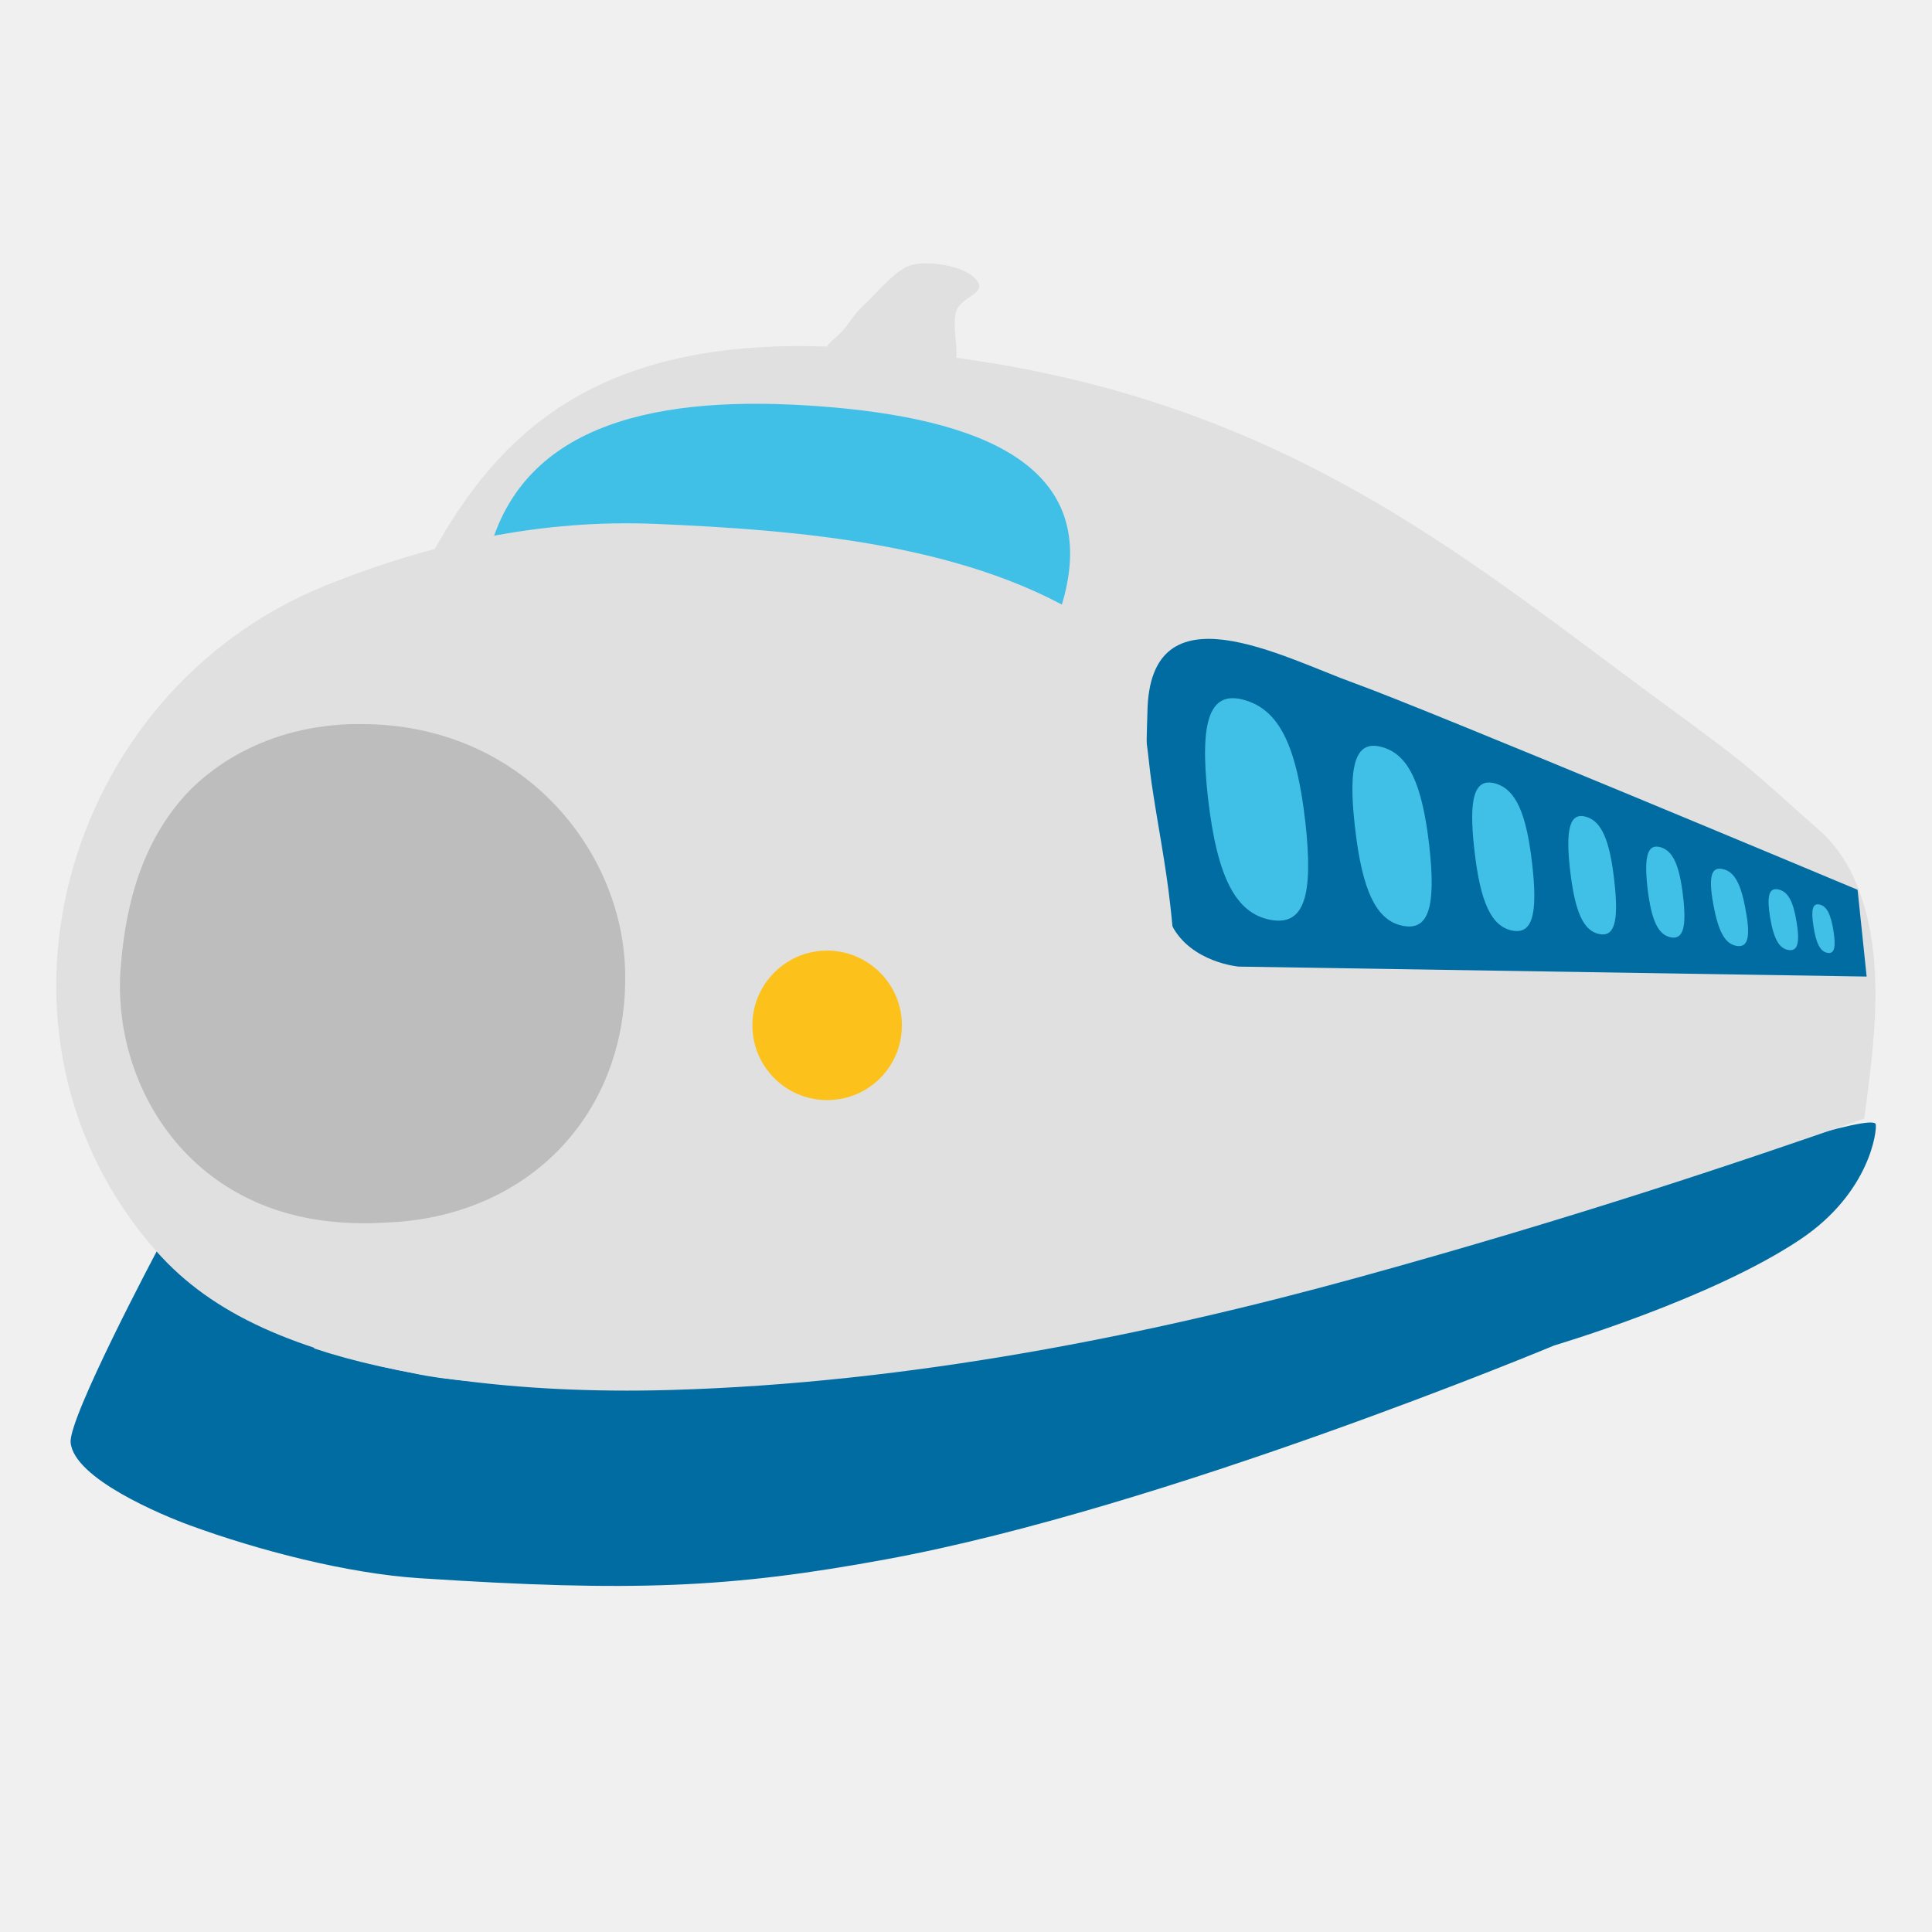
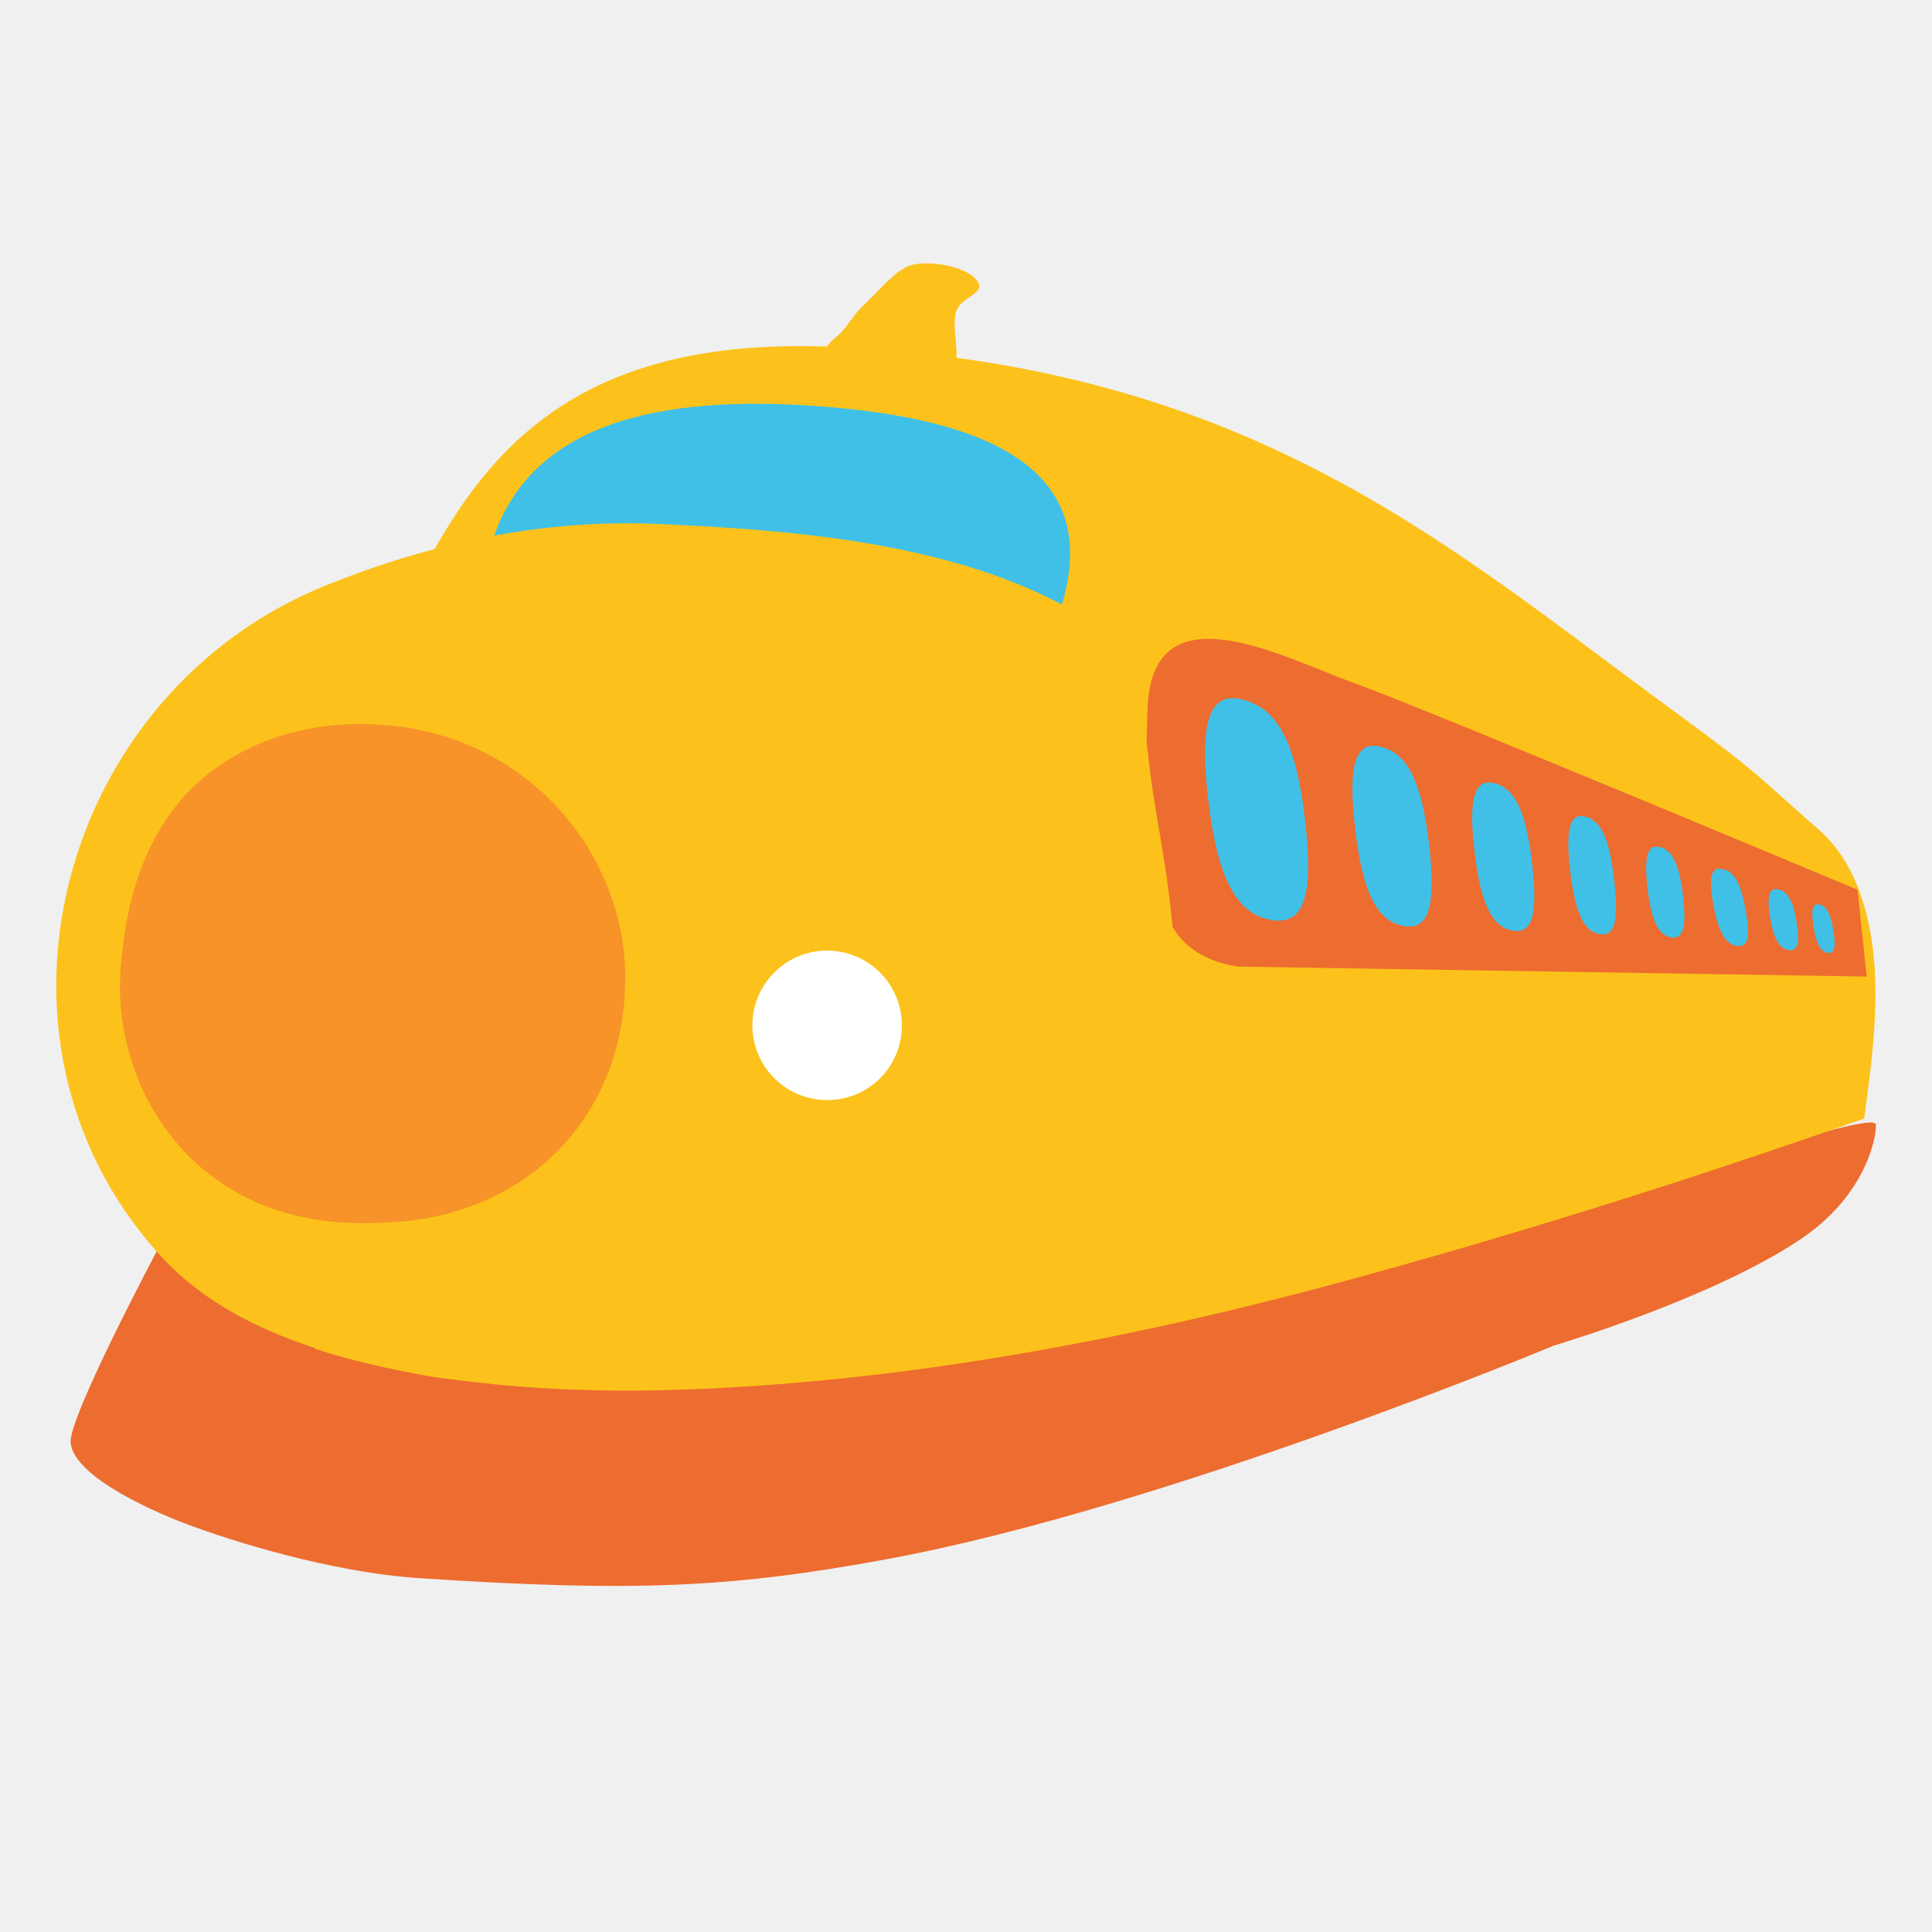
- <svg xmlns="http://www.w3.org/2000/svg" xmlns:xlink="http://www.w3.org/1999/xlink" width="128" height="128" style="enable-background:new 0 0 128 128;">
+ <svg xmlns="http://www.w3.org/2000/svg" xmlns:xlink="http://www.w3.org/1999/xlink" width="128" height="128" style="enable-background:new 0 0 128 128;" version="1.1" id="svg23">
+   <defs id="defs23" />
  <g id="图层_1">
-     <g>
-       <g>
-         <g>
-           <defs>
+     <g id="g8">
+       <g id="g7">
+         <g id="g5">
+           <defs id="defs1">
            <path id="SVGID_1_" d="M326.32,44.09c-5.94-4.09-11.99-8.01-18.1-11.84c-9.49-5.93-19.37-12.32-30.52-14.49 c-6.85-1.34-15.55-1.26-22.19,1.23c-4.4,1.65-8.53,4.3-11.65,7.84c-5.57,6.34-8.97,13.68-11.79,21.57 c-3.93,11.03-13.59,15.02-19.35,24.84c-2.57,4.4-3.86,12.1-3.42,17.22c1.97,22.61,36,23.19,50.82,20.66 c7.64-1.3,15.65-5.17,19.33-7.53c8.32-5.35,14.6-12.75,14.6-12.75l35.45-34.9c0,0,0-5.12,0-6.9 C329.49,45.32,326.32,44.09,326.32,44.09z" />
          </defs>
-           <use style="overflow:visible;fill:#EEEEEE;" xlink:href="#SVGID_1_" />
+           <use style="overflow:visible;fill:#EEEEEE;" xlink:href="#SVGID_1_" id="use1" />
          <clipPath id="SVGID_2_">
-             <use style="overflow:visible;" xlink:href="#SVGID_1_" />
+             <use style="overflow:visible;" xlink:href="#SVGID_1_" id="use2" />
          </clipPath>
-           <path d="M304.55,54.72c0,2.48-1.28,4.89-3,5.42l-2.08,0.63 c-2.23,0.68-4.3-1.41-4.3-4.74V43.06c0-3.33,2.07-5.27,4.3-4.44l2.08,0.78c1.72,0.65,3,3.16,3,5.64V54.72z M314.15,46.7 c0-1.77-0.79-3.47-1.85-3.78l-1.23-0.38c-1.25-0.37-2.37,1.07-2.37,3.24v8.47c0,2.17,1.11,3.66,2.37,3.35l1.23-0.3 c1.05-0.26,1.85-1.9,1.85-3.68V46.7z M319.9,47.45c0-1.3-0.5-2.5-1.17-2.68l-0.78-0.2c-0.8-0.21-1.53,0.92-1.53,2.52v6.28 c0,1.61,0.72,2.64,1.53,2.33l0.78-0.31c0.67-0.27,1.17-1.53,1.17-2.84V47.45z M323.29,47.81c0-1.01-0.3-1.91-0.68-2.02 l-0.44-0.12c-0.45-0.12-0.84,0.75-0.84,1.92v4.6c0,1.18,0.39,1.99,0.84,1.81l0.44-0.18c0.38-0.15,0.68-1.1,0.68-2.1V47.81z M325.43,48.03c0-0.82-0.19-1.54-0.45-1.61l-0.29-0.08c-0.28-0.07-0.52,0.62-0.52,1.56v3.62c0,0.93,0.24,1.6,0.52,1.49 l0.29-0.12c0.25-0.1,0.45-0.85,0.45-1.67V48.03z M327.23,48.23c0-0.65-0.13-1.22-0.32-1.27l-0.2-0.06 c-0.2-0.06-0.37,0.49-0.37,1.23V51c0,0.73,0.17,1.26,0.37,1.17l0.2-0.09c0.19-0.08,0.32-0.67,0.32-1.32V48.23z" style="clip-path:url(#SVGID_2_);fill:#40C0E7;" />
-           <path d="M209.9,89.45c0,0,3.75,7.89,15.78,11.24 c12.03,3.35,29.38,4.53,39.64-0.59c10.25-5.13,30.37-19.92,30.37-19.92l34.12-26.62v3.55L287.4,98.91 c0,0-13.01,13.61-28.4,13.61c-15.38,0-29.21,0.85-37.47-3.75C205.96,100.09,209.9,89.45,209.9,89.45z" style="clip-path:url(#SVGID_2_);fill:#78A3AD;" />
-           <path d="M332.08,51.95c-0.25-0.12-0.73-0.14-1.06-0.06c0,0-0.11,0.07-0.3,0.21 c-0.11,0.01-0.22,0-0.31,0.02c-0.22,0.06-22.6,16.63-42.95,32.84c-19.7,15.69-38.24,20.11-60.12,14.34 c-14.82-3.91-17.49-11.44-17.85-15.22c0.02-0.15,0.04-0.27,0.04-0.31c0.03-0.15-0.03-0.28-0.08-0.41 c-0.02-0.87,0.07-1.44,0.08-1.54c0.08-0.41-0.19-0.8-0.6-0.88c-0.41-0.08-0.8,0.18-0.88,0.6c-0.01,0.03-0.17,0.93-0.05,2.33 c-0.22,2.16-0.43,13.74,18.95,18.85c22.39,5.91,41.5,1.6,61.45-14.62c21.39-17.38,43.3-35.74,43.53-35.8 C332.27,52.23,332.34,52.06,332.08,51.95z" style="clip-path:url(#SVGID_2_);fill:#BDBDBD;" />
-           <path d="M328.9,51.52c0,0-11.82,5.58-21.08,9.13 c-8.71,3.33-14.1,4.83-14.1,4.83l-1.86,11.72l37.04-24.52V51.52z" style="clip-path:url(#SVGID_2_);fill:#006CA2;" />
+           <path d="M304.55,54.72c0,2.48-1.28,4.89-3,5.42l-2.08,0.63 c-2.23,0.68-4.3-1.41-4.3-4.74V43.06c0-3.33,2.07-5.27,4.3-4.44l2.08,0.78c1.72,0.65,3,3.16,3,5.64V54.72z M314.15,46.7 c0-1.77-0.79-3.47-1.85-3.78l-1.23-0.38c-1.25-0.37-2.37,1.07-2.37,3.24v8.47c0,2.17,1.11,3.66,2.37,3.35l1.23-0.3 c1.05-0.26,1.85-1.9,1.85-3.68V46.7z M319.9,47.45c0-1.3-0.5-2.5-1.17-2.68l-0.78-0.2c-0.8-0.21-1.53,0.92-1.53,2.52v6.28 c0,1.61,0.72,2.64,1.53,2.33l0.78-0.31c0.67-0.27,1.17-1.53,1.17-2.84V47.45z M323.29,47.81c0-1.01-0.3-1.91-0.68-2.02 l-0.44-0.12c-0.45-0.12-0.84,0.75-0.84,1.92v4.6c0,1.18,0.39,1.99,0.84,1.81l0.44-0.18c0.38-0.15,0.68-1.1,0.68-2.1V47.81z M325.43,48.03c0-0.82-0.19-1.54-0.45-1.61l-0.29-0.08c-0.28-0.07-0.52,0.62-0.52,1.56v3.62c0,0.93,0.24,1.6,0.52,1.49 l0.29-0.12c0.25-0.1,0.45-0.85,0.45-1.67V48.03z M327.23,48.23c0-0.65-0.13-1.22-0.32-1.27l-0.2-0.06 c-0.2-0.06-0.37,0.49-0.37,1.23V51c0,0.73,0.17,1.26,0.37,1.17l0.2-0.09c0.19-0.08,0.32-0.67,0.32-1.32V48.23z" style="clip-path:url(#SVGID_2_);fill:#40C0E7;" clip-path="url(#SVGID_2_)" id="path2" />
+           <path d="M209.9,89.45c0,0,3.75,7.89,15.78,11.24 c12.03,3.35,29.38,4.53,39.64-0.59c10.25-5.13,30.37-19.92,30.37-19.92l34.12-26.62v3.55L287.4,98.91 c0,0-13.01,13.61-28.4,13.61c-15.38,0-29.21,0.85-37.47-3.75C205.96,100.09,209.9,89.45,209.9,89.45z" style="clip-path:url(#SVGID_2_);fill:#78A3AD;" clip-path="url(#SVGID_2_)" id="path3" />
+           <path d="M332.08,51.95c-0.25-0.12-0.73-0.14-1.06-0.06c0,0-0.11,0.07-0.3,0.21 c-0.11,0.01-0.22,0-0.31,0.02c-0.22,0.06-22.6,16.63-42.95,32.84c-19.7,15.69-38.24,20.11-60.12,14.34 c-14.82-3.91-17.49-11.44-17.85-15.22c0.02-0.15,0.04-0.27,0.04-0.31c0.03-0.15-0.03-0.28-0.08-0.41 c-0.02-0.87,0.07-1.44,0.08-1.54c0.08-0.41-0.19-0.8-0.6-0.88c-0.41-0.08-0.8,0.18-0.88,0.6c-0.01,0.03-0.17,0.93-0.05,2.33 c-0.22,2.16-0.43,13.74,18.95,18.85c22.39,5.91,41.5,1.6,61.45-14.62c21.39-17.38,43.3-35.74,43.53-35.8 C332.27,52.23,332.34,52.06,332.08,51.95z" style="clip-path:url(#SVGID_2_);fill:#BDBDBD;" clip-path="url(#SVGID_2_)" id="path4" />
+           <path d="M328.9,51.52c0,0-11.82,5.58-21.08,9.13 c-8.71,3.33-14.1,4.83-14.1,4.83l-1.86,11.72l37.04-24.52V51.52z" style="clip-path:url(#SVGID_2_);fill:#006CA2;" clip-path="url(#SVGID_2_)" id="path5" />
        </g>
-         <g>
-           <defs>
+         <g id="g6">
+           <defs id="defs5">
            <path id="SVGID_3_" d="M247.49,38.36c1.03,2.01,4.46,1.94,6.32,2.03c3.2,0.17,6.32,0.21,9.47,0.07 c2.78-0.11,4.94-0.23,7.26-1.93c1.61-1.18,3.11-2.29,4.8-3.12c2.36-1.15,4.41,0,5.2,2.95c0.43,1.63,0.47,3.55,0.16,5.26 c-1.65,9.01-7.48,17.25-15.94,19.45c-2.83,0.73-5.75,0.96-8.67,0.95c-5.62-0.01-12.18-0.29-17.38-2.75 c-2.67-1.27-4.05-3.28-4.05-6.8c-0.01-3.73,1.43-7.53,3.15-10.73c0.77-1.43,1.52-3.05,2.46-4.29c1.15-1.53,2.77-3.31,4.36-4.09 c2.77-1.39,2.07,0.73,2.77,2.79C247.42,38.22,247.45,38.29,247.49,38.36z" />
          </defs>
-           <use style="overflow:visible;fill:#40C0E7;" xlink:href="#SVGID_3_" />
+           <use style="overflow:visible;fill:#40C0E7;" xlink:href="#SVGID_3_" id="use5" />
          <clipPath id="SVGID_4_">
-             <use style="overflow:visible;" xlink:href="#SVGID_3_" />
+             <use style="overflow:visible;" xlink:href="#SVGID_3_" id="use6" />
          </clipPath>
        </g>
      </g>
-       <path d="M262.17,82.27c-0.13,2.66-2.25,5.58-4.91,6.84c-2.88,1.38-5.81,0.57-6.4-2.2 c-0.68-3.19,1.99-7.25,5.71-8.46C259.94,77.34,262.32,79.25,262.17,82.27z" style="fill:#FCC21B;" />
-       <path d="M226.16,74.98c0.58,2.42-0.41,5.38-2.01,7.05c-1.56,1.63-3.7,2.07-5.13,0.79 c-1.9-1.72-2.05-5.92,0.48-8.93C222.18,70.66,225.37,71.65,226.16,74.98z" style="fill:#FCC21B;" />
+       <path d="M262.17,82.27c-0.13,2.66-2.25,5.58-4.91,6.84c-2.88,1.38-5.81,0.57-6.4-2.2 c-0.68-3.19,1.99-7.25,5.71-8.46C259.94,77.34,262.32,79.25,262.17,82.27z" style="fill:#FCC21B;" id="path7" />
+       <path d="M226.16,74.98c0.58,2.42-0.41,5.38-2.01,7.05c-1.56,1.63-3.7,2.07-5.13,0.79 c-1.9-1.72-2.05-5.92,0.48-8.93C222.18,70.66,225.37,71.65,226.16,74.98z" style="fill:#FCC21B;" id="path8" />
    </g>
-     <path d="M54.63,23.24c0.26-0.6,0.77-0.85,1.16-1.29c0.48-0.53,0.83-1.17,1.39-1.69 c0.81-0.74,1.82-2.01,2.8-2.54c1.06-0.58,3.62-0.17,4.5,0.61c1.13,1.01-0.44,1.19-1,2.03c-0.66,1,0.4,3.59-0.47,4.17 c-0.54,0.36-2.47-0.3-3.07-0.4C59.55,24.06,54.71,23.06,54.63,23.24z" style="fill:#E0E0E0;" />
-     <g>
-       <path d="M4.68,95.56c0.19,2.4,6.13,4.85,7.88,5.49c4.53,1.66,10.44,3.2,15.24,3.51 c14.18,0.93,20.63,0.64,30.9-1.25c18.43-3.38,44.27-14.17,44.27-14.17s10.41-3.07,16.31-7.03c4.64-3.11,5.09-7.26,4.99-7.63 c-0.38-1.45-36.35,11.78-36.9,10.39c-0.23-0.59-0.37-1.8-0.94-2.09c-0.51-0.26-1.85,0.43-2.33,0.56 c-1.99,0.53-3.87,0.63-5.86,0.85c-2.27,0.25-4.48,1.03-6.7,1.47c-2.32,0.44-4.62,0.92-6.94,1.38c-9.81,1.94-19.11,2.53-29.12,1.82 c-4-0.29-7.91-0.88-11.73-2.13c-4.09-1.33-13.37-3.82-13.37-3.82S4.55,93.89,4.68,95.56z" style="fill:#006CA2;" />
-       <path d="M44.43,92.09c15.82-0.45,31.65-3.62,45.67-7.49c14.25-3.93,25.22-7.63,33.41-10.49 c0.67-5.04,1.46-10.59-0.46-15.42c-0.58-1.46-1.43-2.75-2.62-3.78c-1.97-1.71-3.85-3.52-5.93-5.11c-1.73-1.33-3.5-2.61-5.25-3.9 C95.2,35.51,81.99,24.26,55.45,22.99c-20.03-0.96-25.06,9.62-29.76,19.57c-4.14,8.74-10.51,19.86-4.87,46.78 C25.91,91.04,33.94,92.39,44.43,92.09z" style="fill:#E0E0E0;" />
-       <path d="M70.51,39.49c-2.34,9.04-11.41,10.49-21.94,9.7c-10.54-0.79-18.52-3.51-16.18-12.56 c2.26-8.73,11.41-10.5,21.95-9.71C64.86,27.71,72.77,30.76,70.51,39.49z" style="fill:#40C0E7;" />
-       <path d="M89.78,45.28c4.77,1.72,33.29,13.67,33.29,13.67l0.6,5.75l-41.61-0.66c0,0-3.13-0.27-4.41-2.71 c-1.76-3.35-1.79-9.72-1.63-14.12C76.13,38.67,85.01,43.57,89.78,45.28z" style="fill:#006CA2;" />
-       <g>
-         <path d="M86.48,54.44c0.56,5-0.1,6.92-2.32,6.5c-2.29-0.44-3.53-2.82-4.13-8.09 c-0.59-5.26,0.16-7.16,2.49-6.45C84.77,47.08,85.91,49.45,86.48,54.44z" style="fill:#40C0E7;" />
-         <path d="M94.69,56.01c0.46,4.09-0.04,5.66-1.74,5.33c-1.75-0.34-2.7-2.27-3.18-6.54 c-0.49-4.27,0.07-5.82,1.84-5.29C93.32,50.01,94.22,51.93,94.69,56.01z" style="fill:#40C0E7;" />
-         <path d="M101.51,57.24c0.39,3.38,0,4.68-1.33,4.41c-1.37-0.28-2.11-1.85-2.5-5.35 c-0.4-3.49,0.02-4.78,1.4-4.39C100.42,52.3,101.13,53.87,101.51,57.24z" style="fill:#40C0E7;" />
-         <path d="M106.95,58.35c0.31,2.71,0.02,3.75-1.01,3.53c-1.04-0.22-1.6-1.47-1.92-4.25 c-0.31-2.77,0-3.81,1.05-3.52C106.1,54.4,106.65,55.65,106.95,58.35z" style="fill:#40C0E7;" />
-         <path d="M111.51,59.4c0.24,2.07-0.01,2.86-0.82,2.7c-0.84-0.17-1.29-1.13-1.54-3.28 c-0.24-2.14,0.02-2.93,0.86-2.69C110.84,56.36,111.27,57.33,111.51,59.4z" style="fill:#40C0E7;" />
-         <path d="M115.66,60.33c0.33,1.77,0.14,2.46-0.6,2.34c-0.77-0.13-1.22-0.94-1.55-2.77 c-0.33-1.81-0.14-2.5,0.63-2.32C114.91,57.74,115.35,58.56,115.66,60.33z" style="fill:#40C0E7;" />
-         <path d="M119.03,61.1c0.23,1.39,0.06,1.94-0.54,1.84c-0.62-0.1-0.98-0.74-1.22-2.18 c-0.23-1.43-0.06-1.97,0.56-1.83C118.46,59.07,118.81,59.72,119.03,61.1z" style="fill:#40C0E7;" />
-         <path d="M121.47,61.66c0.18,1.11,0.06,1.55-0.39,1.47c-0.47-0.08-0.75-0.59-0.93-1.74 c-0.18-1.14-0.06-1.57,0.41-1.46C121.02,60.04,121.29,60.55,121.47,61.66z" style="fill:#40C0E7;" />
+     <path d="M54.63,23.24c0.26-0.6,0.77-0.85,1.16-1.29c0.48-0.53,0.83-1.17,1.39-1.69 c0.81-0.74,1.82-2.01,2.8-2.54c1.06-0.58,3.62-0.17,4.5,0.61c1.13,1.01-0.44,1.19-1,2.03c-0.66,1,0.4,3.59-0.47,4.17 c-0.54,0.36-2.47-0.3-3.07-0.4C59.55,24.06,54.71,23.06,54.63,23.24z" style="fill:#fcc21b" id="path9" />
+     <g id="g23">
+       <path d="M4.68,95.56c0.19,2.4,6.13,4.85,7.88,5.49c4.53,1.66,10.44,3.2,15.24,3.51 c14.18,0.93,20.63,0.64,30.9-1.25c18.43-3.38,44.27-14.17,44.27-14.17s10.41-3.07,16.31-7.03c4.64-3.11,5.09-7.26,4.99-7.63 c-0.38-1.45-36.35,11.78-36.9,10.39c-0.23-0.59-0.37-1.8-0.94-2.09c-0.51-0.26-1.85,0.43-2.33,0.56 c-1.99,0.53-3.87,0.63-5.86,0.85c-2.27,0.25-4.48,1.03-6.7,1.47c-2.32,0.44-4.62,0.92-6.94,1.38c-9.81,1.94-19.11,2.53-29.12,1.82 c-4-0.29-7.91-0.88-11.73-2.13c-4.09-1.33-13.37-3.82-13.37-3.82S4.55,93.89,4.68,95.56z" style="fill:#ed6c30" id="path10" />
+       <path d="M44.43,92.09c15.82-0.45,31.65-3.62,45.67-7.49c14.25-3.93,25.22-7.63,33.41-10.49 c0.67-5.04,1.46-10.59-0.46-15.42c-0.58-1.46-1.43-2.75-2.62-3.78c-1.97-1.71-3.85-3.52-5.93-5.11c-1.73-1.33-3.5-2.61-5.25-3.9 C95.2,35.51,81.99,24.26,55.45,22.99c-20.03-0.96-25.06,9.62-29.76,19.57c-4.14,8.74-10.51,19.86-4.87,46.78 C25.91,91.04,33.94,92.39,44.43,92.09z" style="fill:#fcc21b" id="path11" />
+       <path d="M70.51,39.49c-2.34,9.04-11.41,10.49-21.94,9.7c-10.54-0.79-18.52-3.51-16.18-12.56 c2.26-8.73,11.41-10.5,21.95-9.71C64.86,27.71,72.77,30.76,70.51,39.49z" style="fill:#40C0E7;" id="path12" />
+       <path d="M89.78,45.28c4.77,1.72,33.29,13.67,33.29,13.67l0.6,5.75l-41.61-0.66c0,0-3.13-0.27-4.41-2.71 c-1.76-3.35-1.79-9.72-1.63-14.12C76.13,38.67,85.01,43.57,89.78,45.28z" style="fill:#ed6c30" id="path13" />
+       <g id="g21">
+         <path d="M86.48,54.44c0.56,5-0.1,6.92-2.32,6.5c-2.29-0.44-3.53-2.82-4.13-8.09 c-0.59-5.26,0.16-7.16,2.49-6.45C84.77,47.08,85.91,49.45,86.48,54.44z" style="fill:#40C0E7;" id="path14" />
+         <path d="M94.69,56.01c0.46,4.09-0.04,5.66-1.74,5.33c-1.75-0.34-2.7-2.27-3.18-6.54 c-0.49-4.27,0.07-5.82,1.84-5.29C93.32,50.01,94.22,51.93,94.69,56.01z" style="fill:#40C0E7;" id="path15" />
+         <path d="M101.51,57.24c0.39,3.38,0,4.68-1.33,4.41c-1.37-0.28-2.11-1.85-2.5-5.35 c-0.4-3.49,0.02-4.78,1.4-4.39C100.42,52.3,101.13,53.87,101.51,57.24z" style="fill:#40C0E7;" id="path16" />
+         <path d="M106.95,58.35c0.31,2.71,0.02,3.75-1.01,3.53c-1.04-0.22-1.6-1.47-1.92-4.25 c-0.31-2.77,0-3.81,1.05-3.52C106.1,54.4,106.65,55.65,106.95,58.35z" style="fill:#40C0E7;" id="path17" />
+         <path d="M111.51,59.4c0.24,2.07-0.01,2.86-0.82,2.7c-0.84-0.17-1.29-1.13-1.54-3.28 c-0.24-2.14,0.02-2.93,0.86-2.69C110.84,56.36,111.27,57.33,111.51,59.4z" style="fill:#40C0E7;" id="path18" />
+         <path d="M115.66,60.33c0.33,1.77,0.14,2.46-0.6,2.34c-0.77-0.13-1.22-0.94-1.55-2.77 c-0.33-1.81-0.14-2.5,0.63-2.32C114.91,57.74,115.35,58.56,115.66,60.33z" style="fill:#40C0E7;" id="path19" />
+         <path d="M119.03,61.1c0.23,1.39,0.06,1.94-0.54,1.84c-0.62-0.1-0.98-0.74-1.22-2.18 c-0.23-1.43-0.06-1.97,0.56-1.83C118.46,59.07,118.81,59.72,119.03,61.1z" style="fill:#40C0E7;" id="path20" />
+         <path d="M121.47,61.66c0.18,1.11,0.06,1.55-0.39,1.47c-0.47-0.08-0.75-0.59-0.93-1.74 c-0.18-1.14-0.06-1.57,0.41-1.46C121.02,60.04,121.29,60.55,121.47,61.66z" style="fill:#40C0E7;" id="path21" />
      </g>
-       <g>
-         <defs>
+       <g id="g22">
+         <defs id="defs21">
          <path id="SVGID_5_" d="M56.17,90.91c6.12-0.74,10.55-0.53,15.24-4.91c6.91-6.45,7.13-17,6.13-25.98 c-0.3-2.74-0.85-5.44-1.25-8.18c-0.27-1.84-0.23-3.2-0.94-4.94c-0.79-1.95-0.88-4.28-2.76-5.52 c-8.13-5.37-19.64-6.26-29.14-6.67c-7.53-0.32-14.9,1.26-21.9,4.09C3.98,45.92-2.23,68.68,10.37,82.91 c3.72,4.21,9.2,6.55,17.5,8.17C32.77,92.04,45.6,92.2,56.17,90.91z" />
        </defs>
-         <use style="overflow:visible;fill:#E0E0E0;" xlink:href="#SVGID_5_" />
+         <use style="overflow:visible;fill:#fcc21b" xlink:href="#SVGID_5_" id="use21" />
        <clipPath id="SVGID_6_">
-           <use style="overflow:visible;" xlink:href="#SVGID_5_" />
+           <use style="overflow:visible;" xlink:href="#SVGID_5_" id="use22" />
        </clipPath>
      </g>
-       <path d="M59.75,67.78c0.09,2.73-2.05,5.02-4.79,5.1c-2.74,0.09-5.02-2.06-5.11-4.79 c-0.09-2.73,2.06-5.02,4.79-5.11C57.38,62.9,59.67,65.05,59.75,67.78z" style="fill:#FCC21B;" />
-       <path d="M23.98,81.04c-0.81,0-1.59-0.05-2.4-0.15C11.94,79.71,7.39,71.33,8,64.05 c0.26-3.16,1-7.78,4.3-11.4c1.21-1.32,4.69-4.43,10.82-4.67c0.27-0.01,0.54-0.01,0.8-0.01c10.59,0,17.21,8.22,17.49,16.17 c0.32,9.16-5.84,16.07-14.99,16.81c-0.61,0.04-1.21,0.07-1.8,0.09L23.98,81.04z" style="fill:#BDBDBD;" />
+       <path d="M59.75,67.78c0.09,2.73-2.05,5.02-4.79,5.1c-2.74,0.09-5.02-2.06-5.11-4.79 c-0.09-2.73,2.06-5.02,4.79-5.11C57.38,62.9,59.67,65.05,59.75,67.78z" style="fill:#ffffff;fill-opacity:1" id="path22" />
+       <path d="M23.98,81.04c-0.81,0-1.59-0.05-2.4-0.15C11.94,79.71,7.39,71.33,8,64.05 c0.26-3.16,1-7.78,4.3-11.4c1.21-1.32,4.69-4.43,10.82-4.67c0.27-0.01,0.54-0.01,0.8-0.01c10.59,0,17.21,8.22,17.49,16.17 c0.32,9.16-5.84,16.07-14.99,16.81c-0.61,0.04-1.21,0.07-1.8,0.09L23.98,81.04z" style="fill:#f79329" id="path23" />
    </g>
  </g>
</svg>
